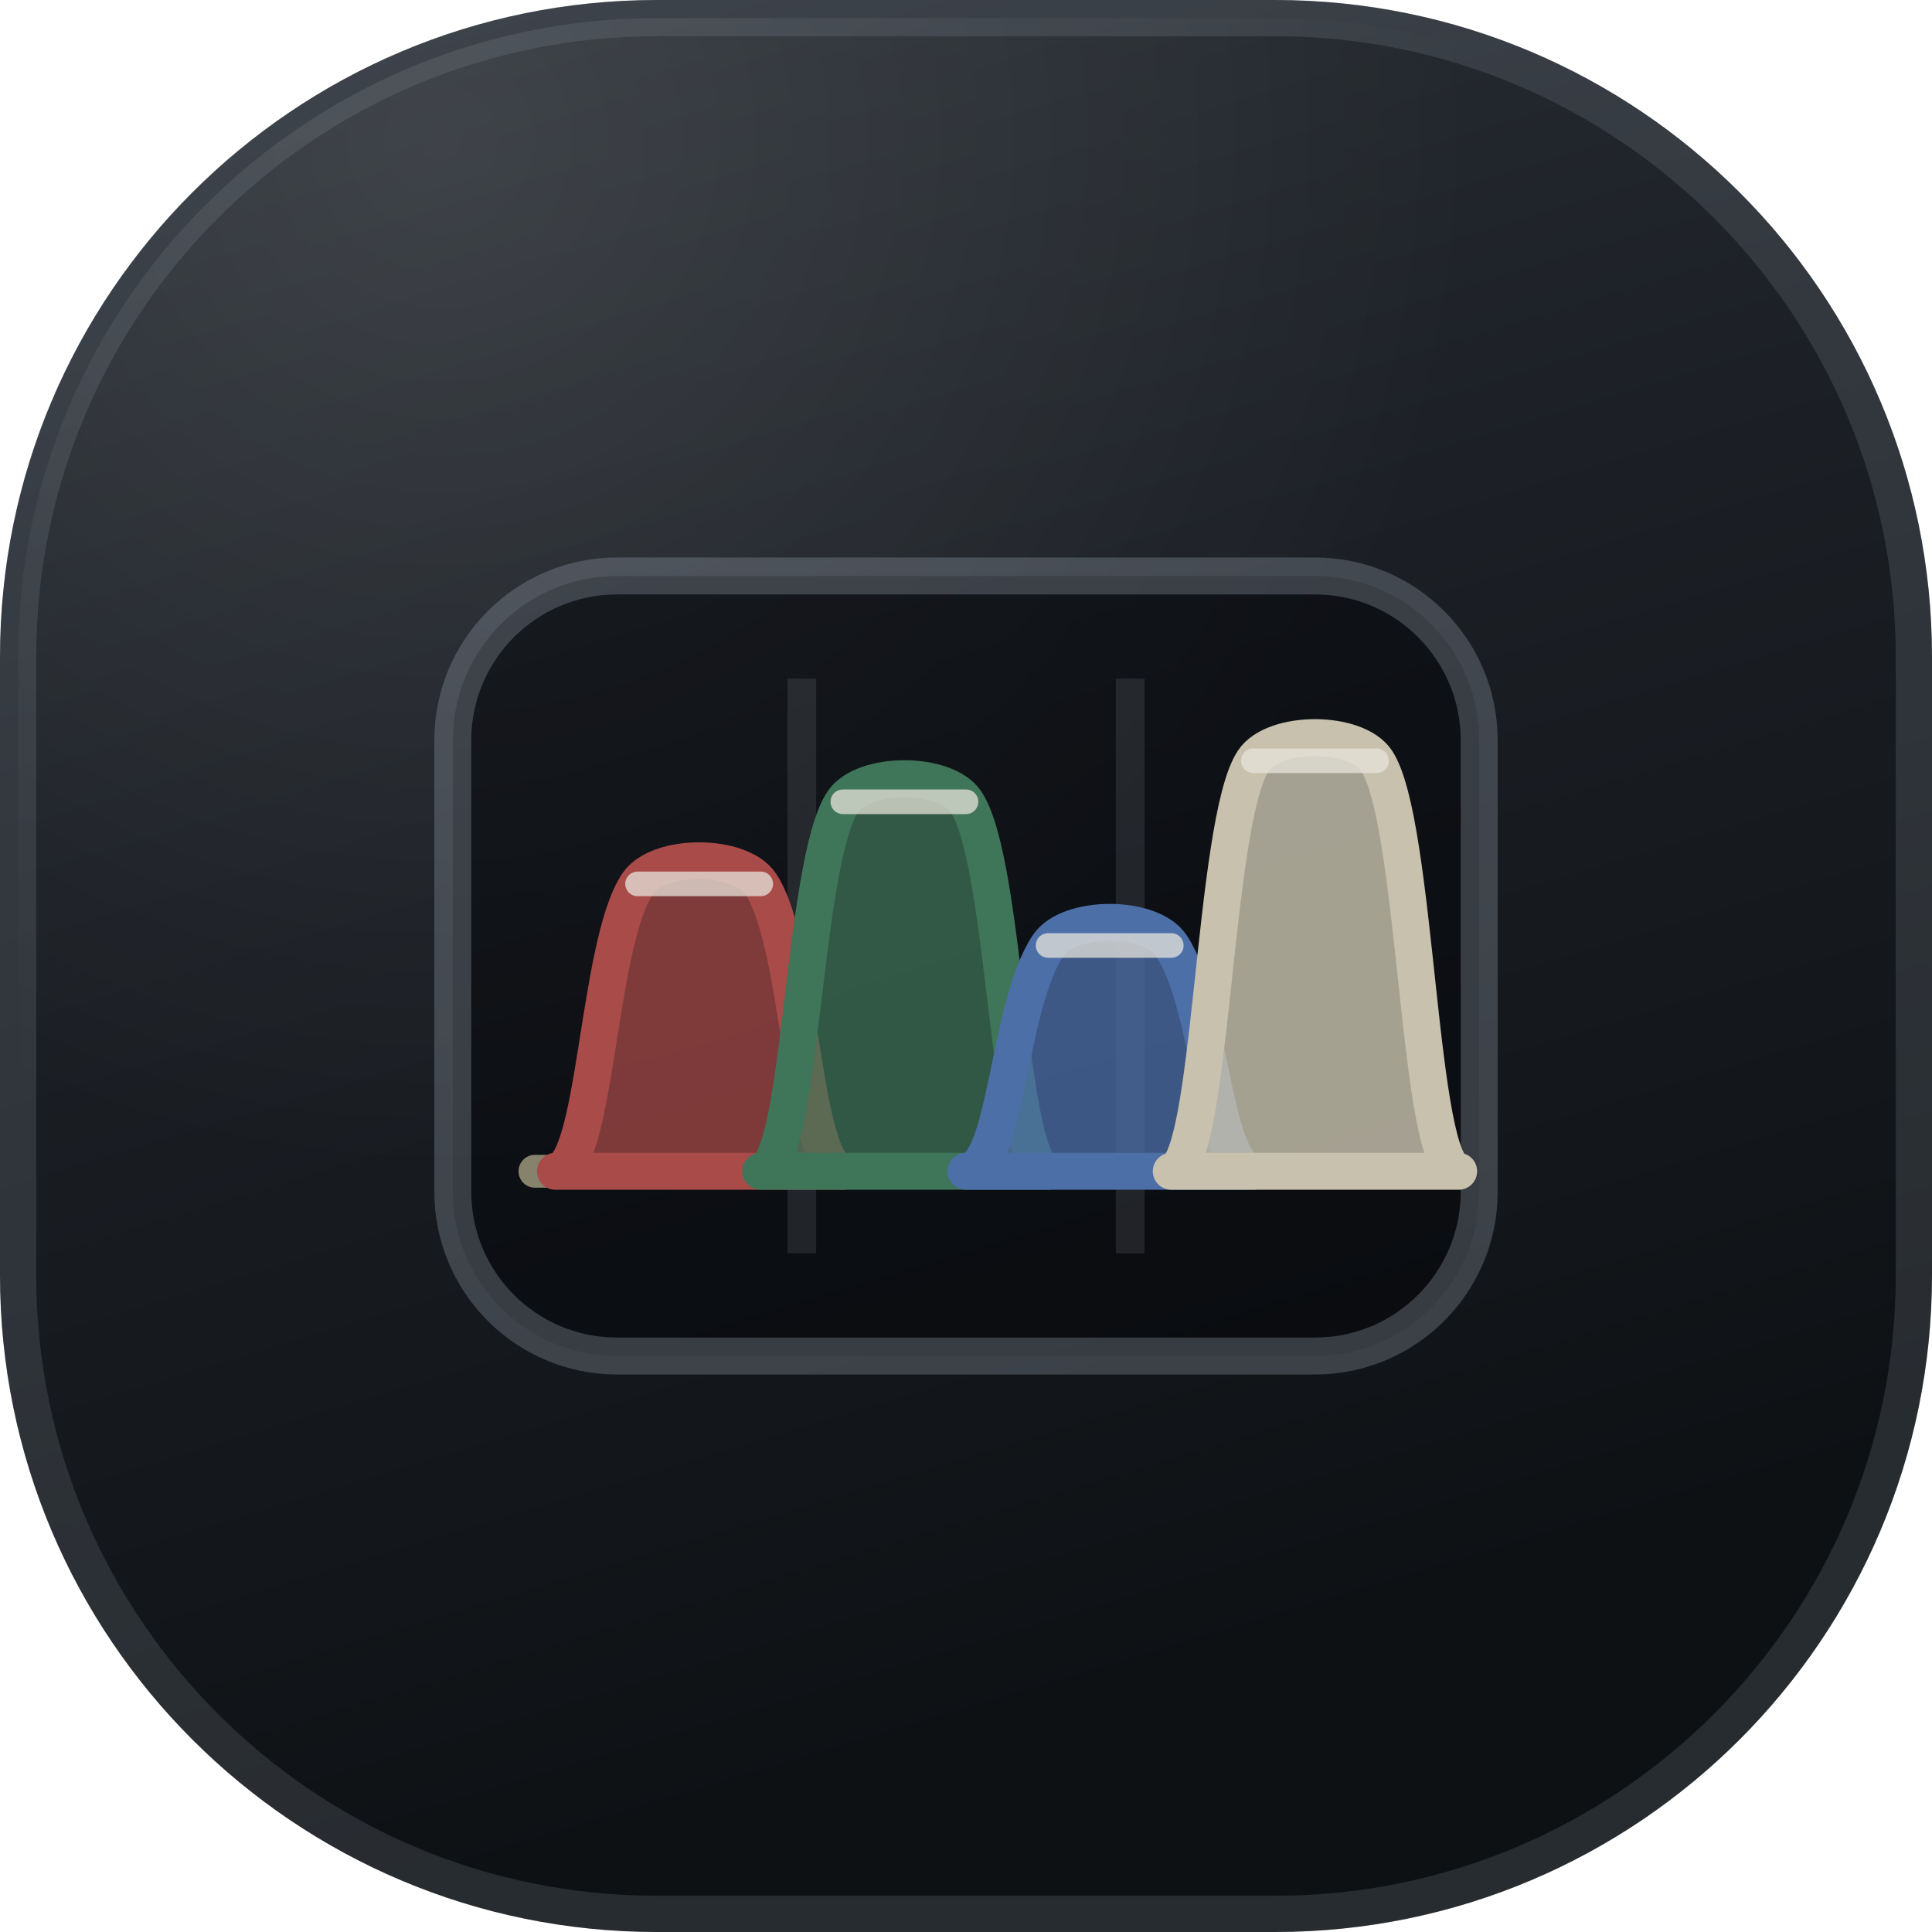
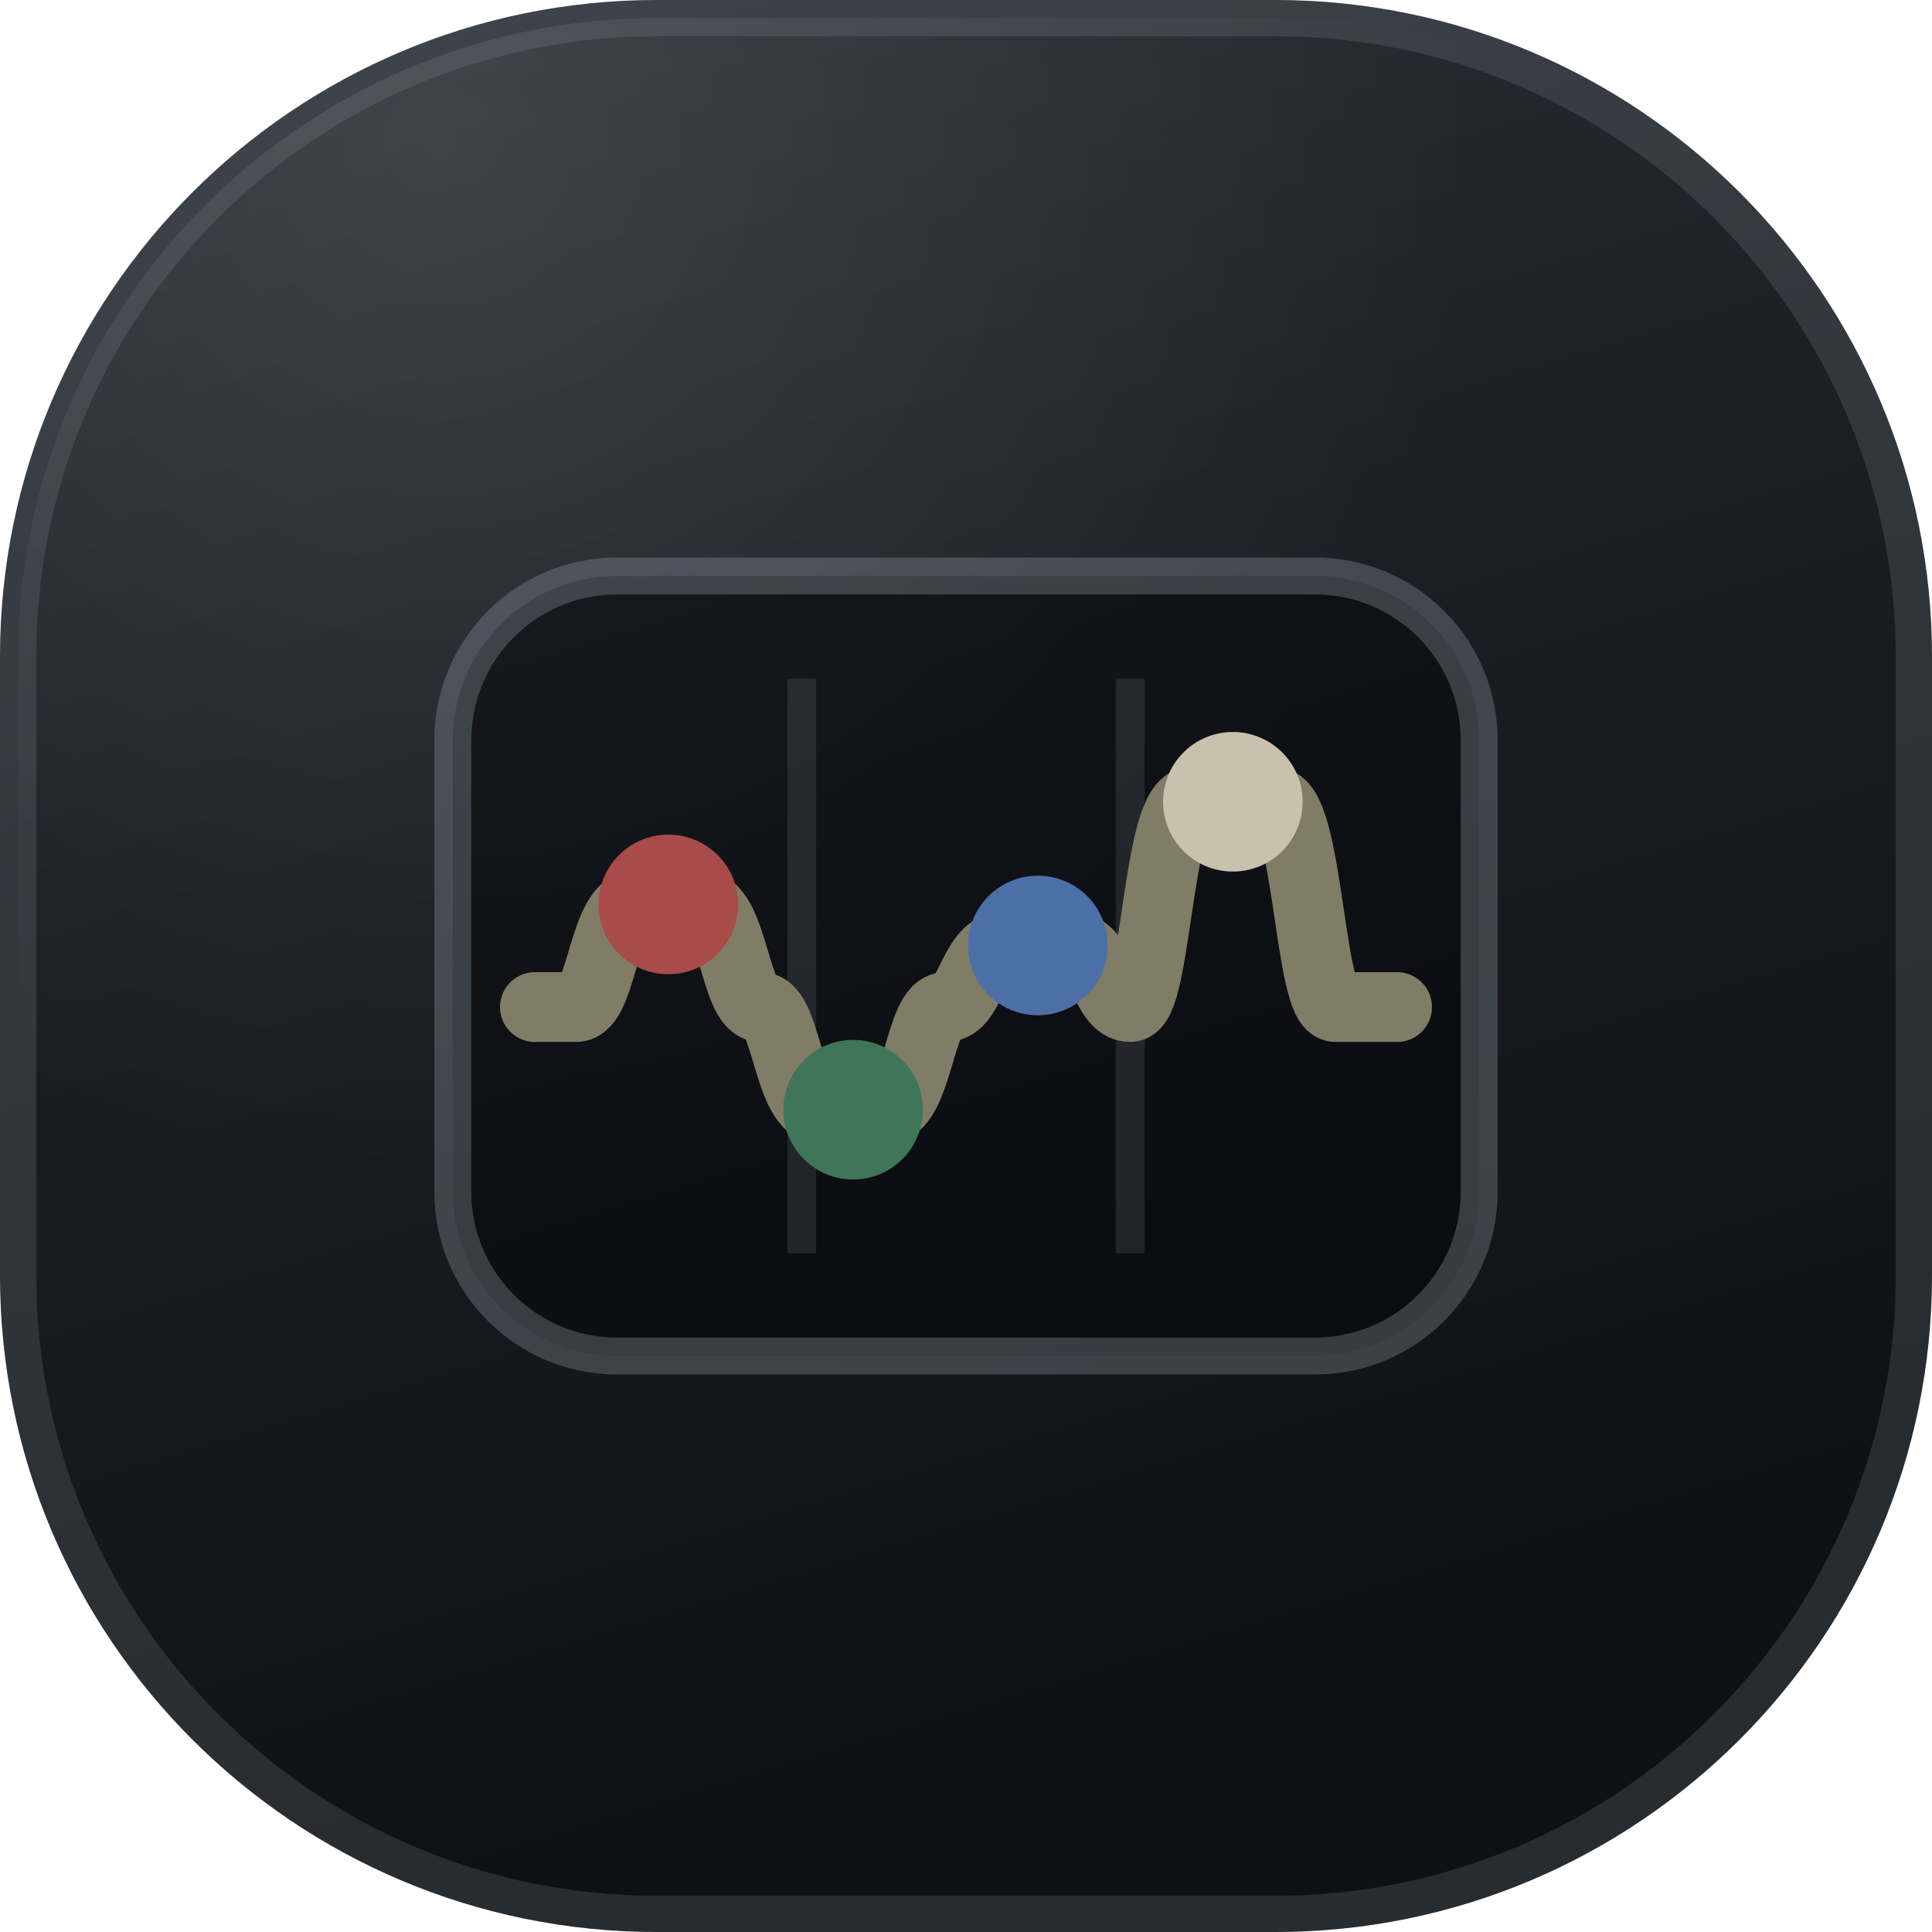
<svg xmlns="http://www.w3.org/2000/svg" width="64" height="64" viewBox="0 0 64 64">
  <defs>
    <linearGradient id="ch" x1="0" y1="0" x2="0.29" y2="0.96">
      <stop offset="0" stop-color="#2C3138" />
      <stop offset="0.45" stop-color="#1C2026" />
      <stop offset="1" stop-color="#0E1114" />
    </linearGradient>
    <radialGradient id="hl" cx="0.22" cy="0.06" r="0.95">
      <stop offset="0" stop-color="#FFFFFF" stop-opacity="0.11" />
      <stop offset="0.58" stop-color="#FFFFFF" stop-opacity="0" />
    </radialGradient>
  </defs>
  <rect width="64" height="64" rx="21.76" fill="url(#ch)" />
  <rect x="0.6" y="0.6" width="62.8" height="62.8" rx="21.16" fill="url(#hl)" stroke="#8C96A2" stroke-opacity="0.2" stroke-width="1.2" />
  <g transform="translate(32,32) scale(0.68) translate(-32,-32)">
    <rect x="7" y="13" width="50" height="38" rx="8" fill="#04060A" fill-opacity=".55" stroke="#96A0AC" stroke-opacity=".32" stroke-width="1.8" />
    <path d="M24 18V46M40 18V46" fill="none" stroke="#C6CED6" stroke-opacity=".12" stroke-width="1.4" />
-     <path d="M11 42H53" fill="none" stroke="#C8C09A" stroke-opacity=".65" stroke-width="1.6" stroke-linecap="round" />
-     <path d="M12 42C14 42 14 31 16 28C17 26.5 21 26.5 22 28C24 31 24 42 26 42Z" fill="#A94B49" fill-opacity=".72" stroke="#A94B49" stroke-width="1.8" stroke-linejoin="round" />
-     <path d="M22 42C24 42 24 27 26 24C27 22.5 31 22.5 32 24C34 27 34 42 36 42Z" fill="#3F7558" fill-opacity=".72" stroke="#3F7558" stroke-width="1.8" stroke-linejoin="round" />
-     <path d="M32 42C34 42 34 34 36 31C37 29.5 41 29.5 42 31C44 34 44 42 46 42Z" fill="#4D6FA8" fill-opacity=".76" stroke="#4D6FA8" stroke-width="1.8" stroke-linejoin="round" />
-     <path d="M42 42C44 42 44 25 46 22C47 20.5 51 20.5 52 22C54 25 54 42 56 42Z" fill="#C7C1AD" fill-opacity=".82" stroke="#C7C1AD" stroke-width="1.8" stroke-linejoin="round" />
-     <path d="M16 28H22M26 24H32M36 31H42M46 22H52" fill="none" stroke="#E6E4DB" stroke-opacity=".75" stroke-width="1.2" stroke-linecap="round" />
+     <path d="M11 34H13C14.3 34 14.3 29 16 29H19C20.7 29 20.7 34 22 34C23.3 34 23.3 39 25 39H28C29.7 39 29.7 34 31 34C32.3 34 32.3 31 34 31H37C38.7 31 38.7 34 40 34C41.3 34 41.3 24 43 24H47C48.7 24 48.7 34 50 34H53" fill="none" stroke="#817C66" stroke-width="3.4" stroke-linecap="round" stroke-linejoin="round" />
+     <circle cx="17.5" cy="29" r="3.4" fill="#A94B49" />
+     <circle cx="26.5" cy="39" r="3.4" fill="#3F7558" />
+     <circle cx="35.5" cy="31" r="3.4" fill="#4D6FA8" />
+     <circle cx="45" cy="24" r="3.4" fill="#C7C1AD" />
  </g>
</svg>
